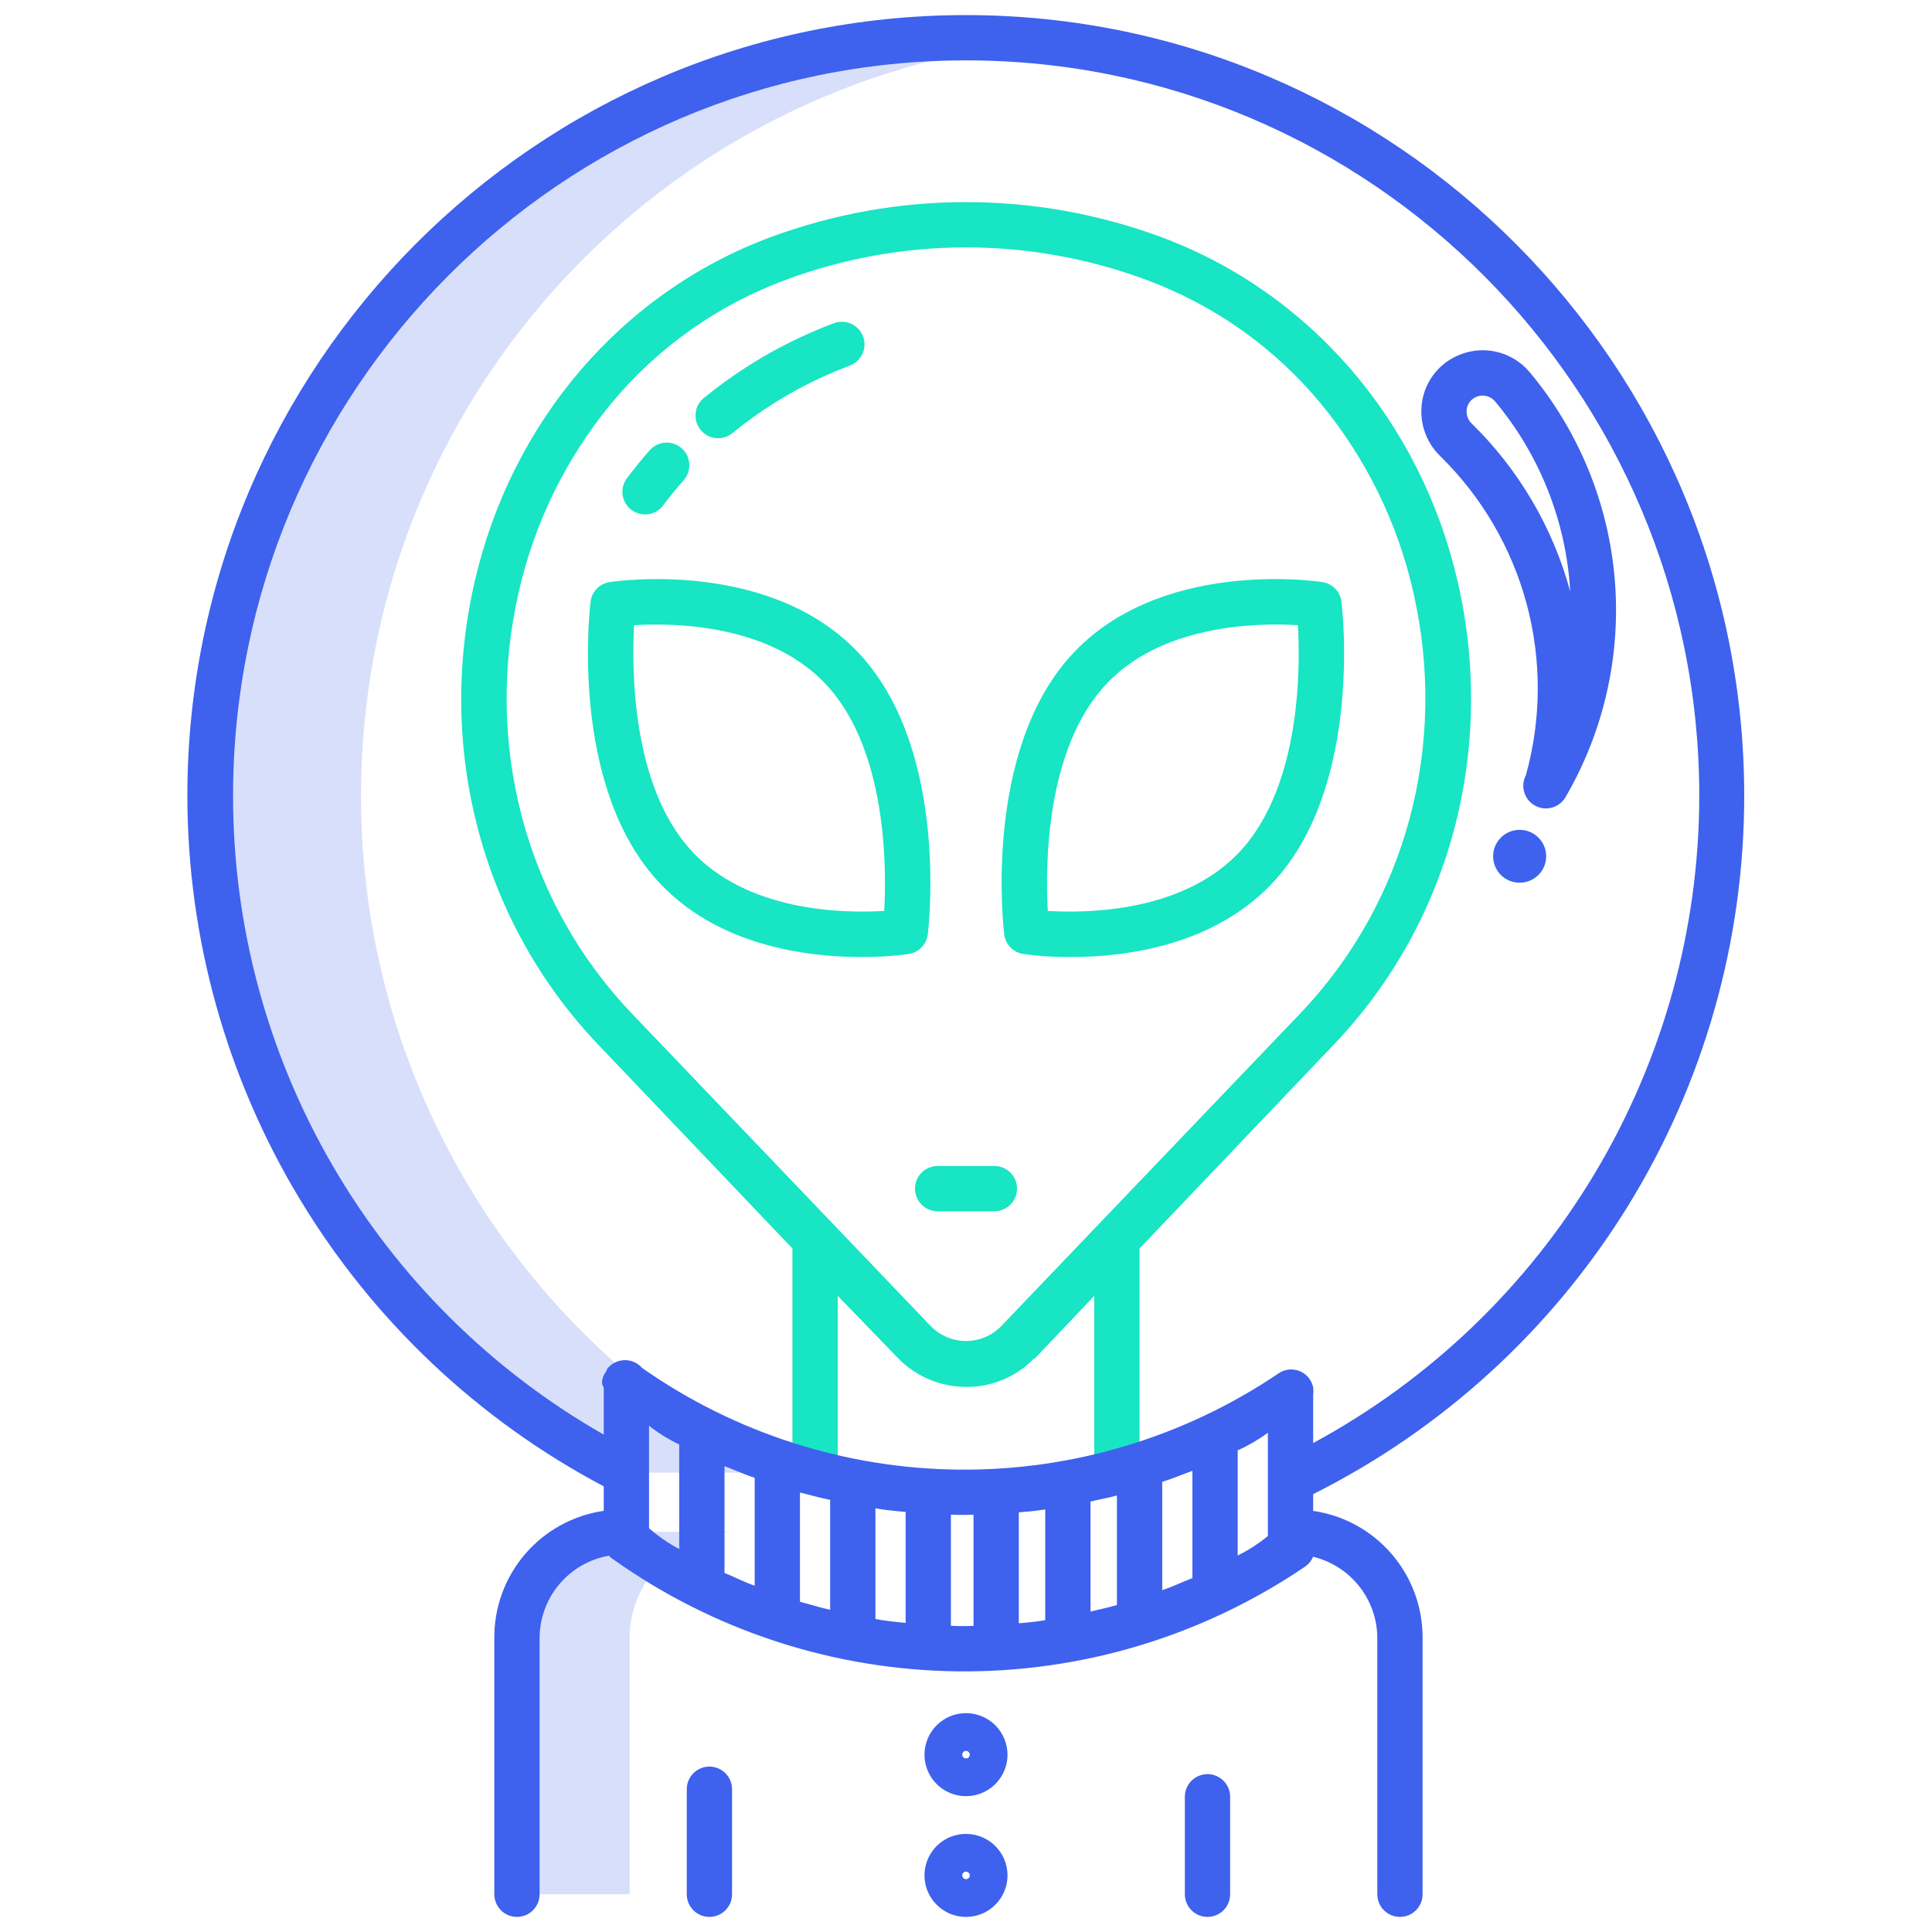
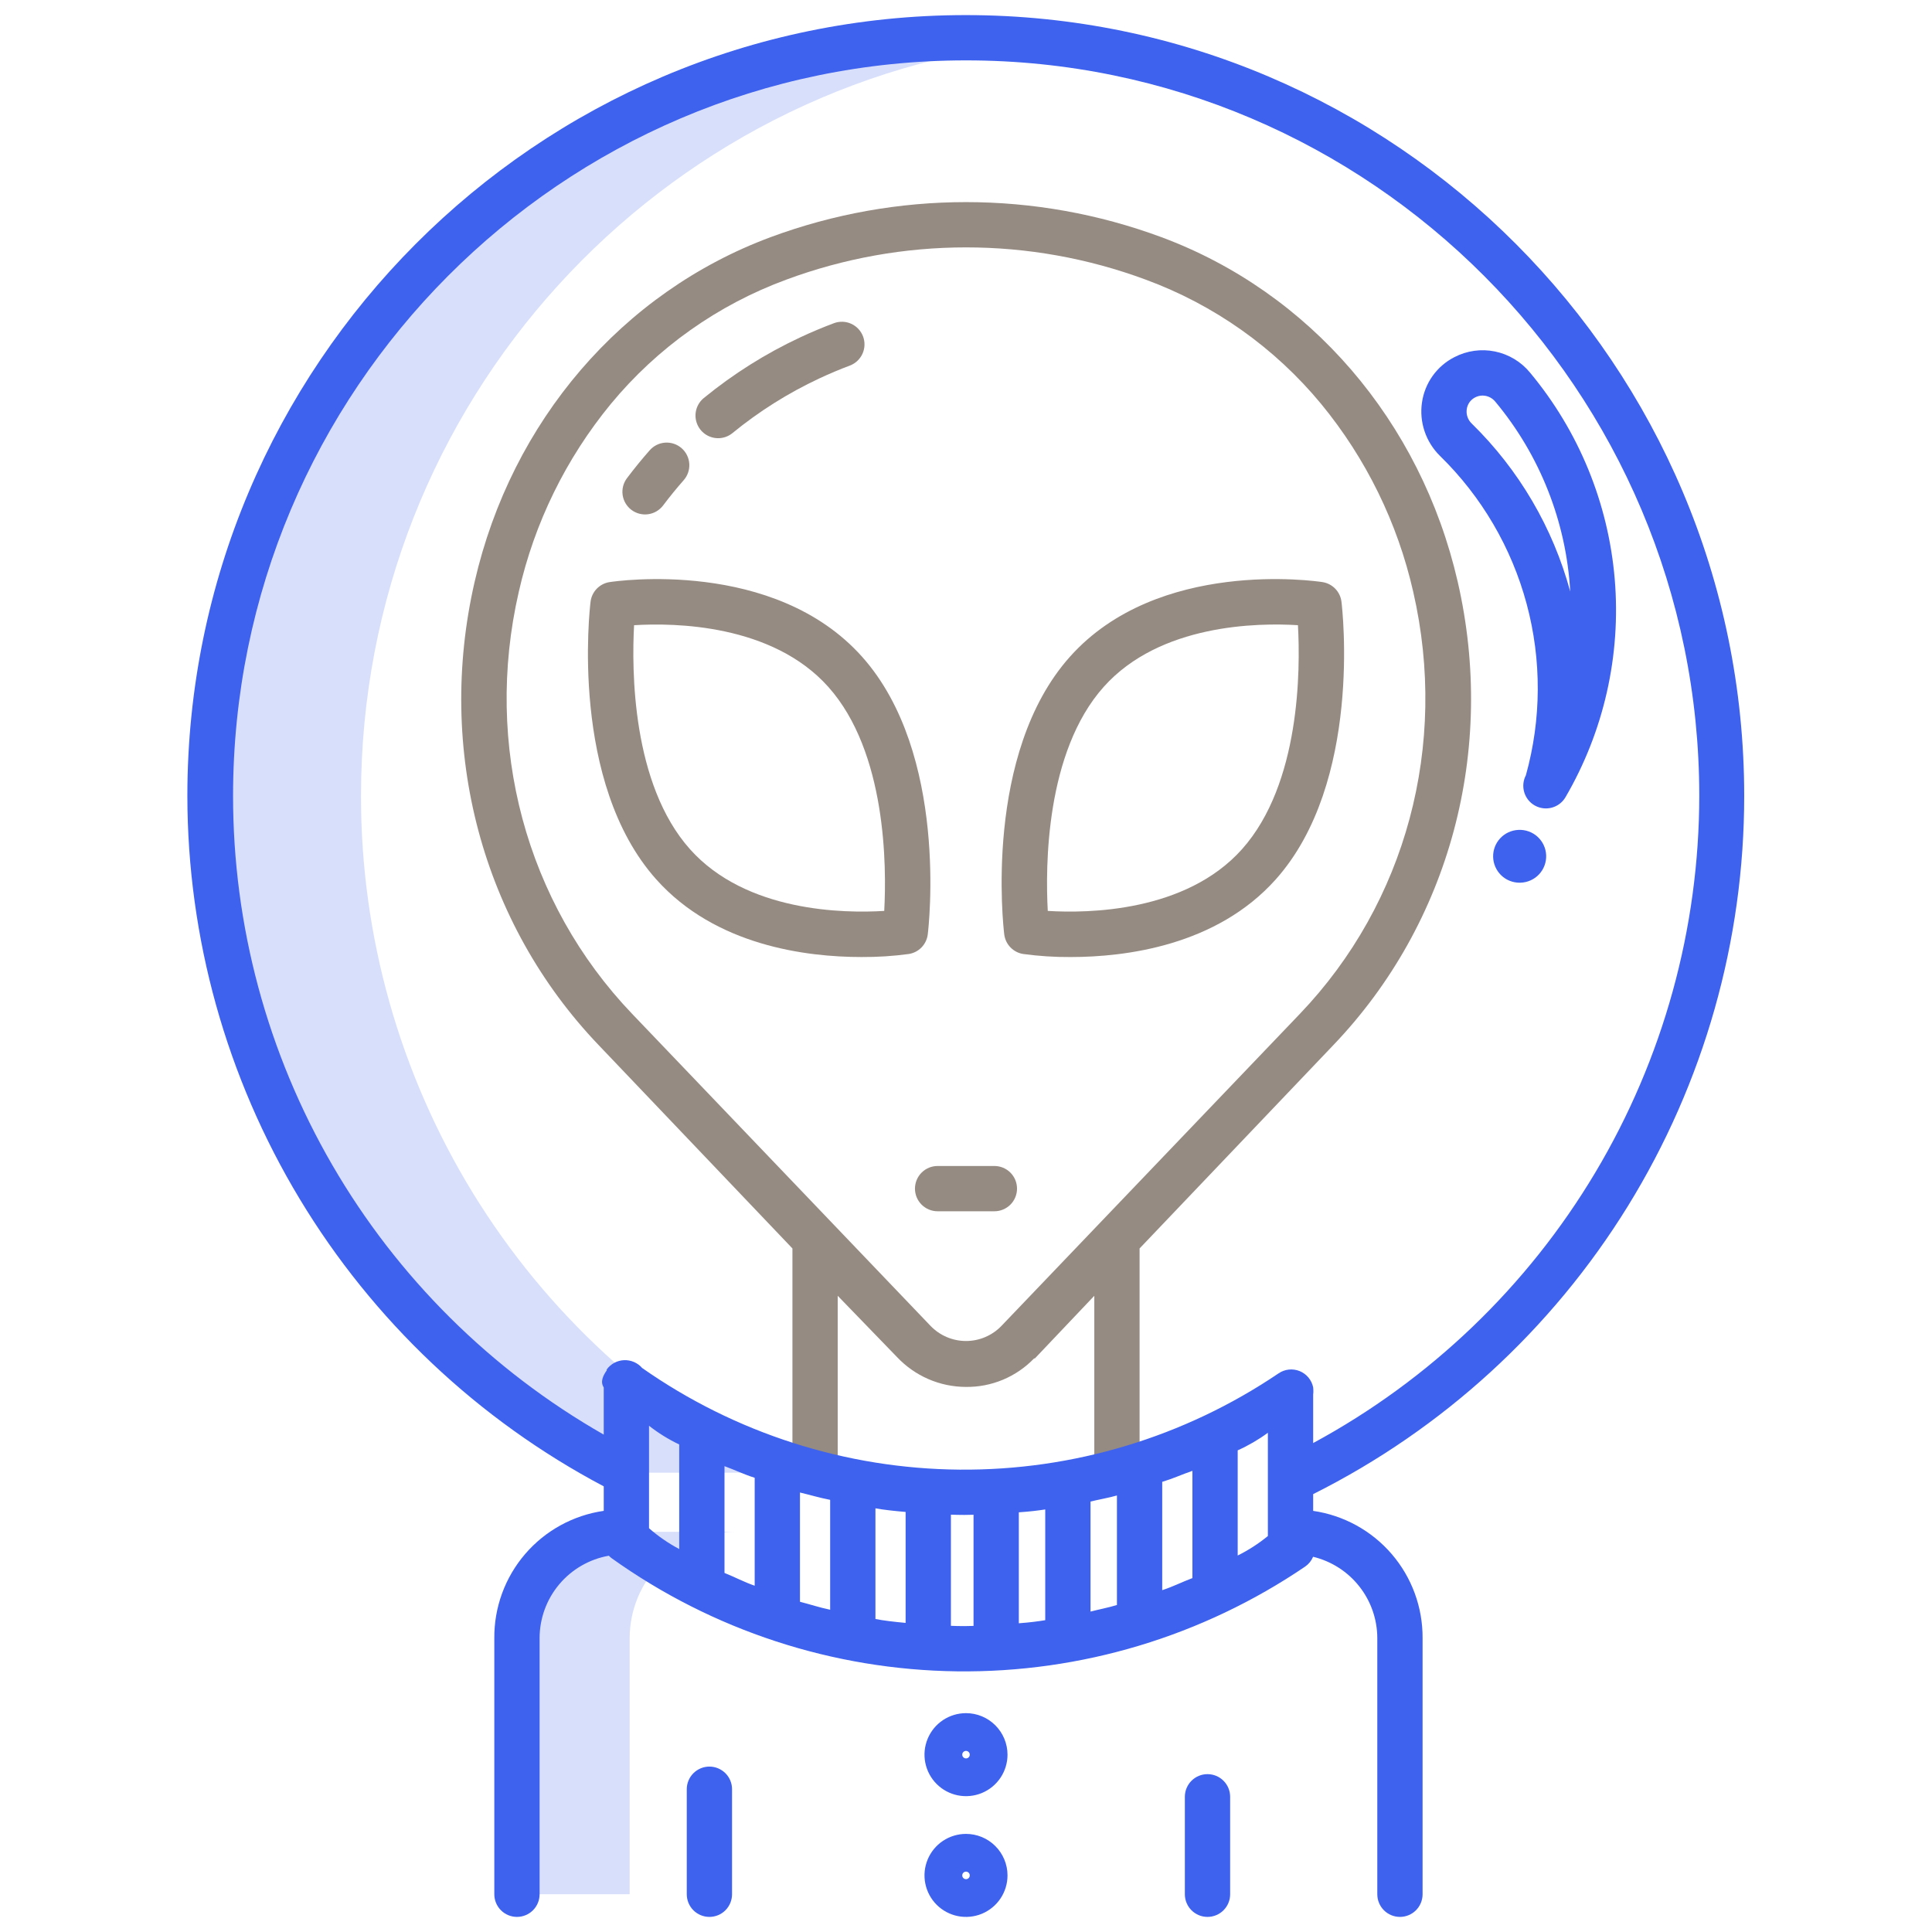
<svg xmlns="http://www.w3.org/2000/svg" viewBox="0 0 144 144" fill="none">
-   <path d="M26.907 59.321C26.907 30.015 49.149 5.923 77.625 3.092C75.775 2.908 73.9 2.815 72 2.812C40.883 2.812 15.657 28.111 15.657 59.321C15.648 69.766 18.533 80.01 23.993 88.915C29.453 97.819 37.273 105.037 46.586 109.766H57.836C48.523 105.037 40.703 97.819 35.243 88.915C29.783 80.01 26.898 69.766 26.907 59.321V59.321Z" fill="#3E61EE" fill-opacity="0.2" />
+   <path d="M26.907 59.321C26.907 30.015 49.149 5.923 77.625 3.092C75.775 2.908 73.9 2.815 72 2.812C40.883 2.812 15.657 28.111 15.657 59.321C15.648 69.766 18.533 80.01 23.993 88.915C29.453 97.819 37.273 105.037 46.586 109.766H57.836C48.523 105.037 40.703 97.819 35.243 88.915C29.783 80.01 26.898 69.766 26.907 59.321Z" fill="#3E61EE" fill-opacity="0.2" />
  <path d="M46.428 114.173C45.386 114.173 44.354 114.379 43.391 114.778C42.429 115.177 41.554 115.761 40.817 116.498C40.08 117.235 39.496 118.11 39.097 119.073C38.699 120.036 38.494 121.068 38.494 122.11V141.187H46.932V122.11C46.931 121.068 47.136 120.036 47.535 119.073C47.934 118.11 48.518 117.235 49.255 116.498C49.991 115.761 50.866 115.177 51.829 114.778C52.792 114.379 53.824 114.173 54.866 114.173H46.428Z" fill="#3E61EE" fill-opacity="0.2" />
-   <path d="M51.188 133.359V141.187C51.188 141.635 51.365 142.064 51.682 142.381C51.998 142.697 52.427 142.875 52.875 142.875C53.323 142.875 53.752 142.697 54.068 142.381C54.385 142.064 54.562 141.635 54.562 141.187V133.359C54.562 133.137 54.519 132.918 54.434 132.713C54.349 132.508 54.225 132.322 54.068 132.166C53.911 132.009 53.725 131.885 53.521 131.8C53.316 131.715 53.097 131.671 52.875 131.671C52.653 131.671 52.434 131.715 52.229 131.8C52.025 131.885 51.839 132.009 51.682 132.166C51.525 132.322 51.401 132.508 51.316 132.713C51.231 132.918 51.188 133.137 51.188 133.359V133.359Z" fill="#3E61EE" />
-   <path d="M91.688 141.187V133.921C91.688 133.474 91.51 133.045 91.193 132.728C90.877 132.412 90.448 132.234 90 132.234C89.552 132.234 89.123 132.412 88.807 132.728C88.49 133.045 88.312 133.474 88.312 133.921V141.187C88.312 141.635 88.49 142.064 88.807 142.381C89.123 142.697 89.552 142.875 90 142.875C90.448 142.875 90.877 142.697 91.193 142.381C91.51 142.064 91.688 141.635 91.688 141.187V141.187Z" fill="#3E61EE" />
-   <path d="M72 127.688C71.388 127.688 70.79 127.869 70.281 128.209C69.772 128.549 69.376 129.032 69.142 129.597C68.908 130.163 68.846 130.785 68.966 131.385C69.085 131.985 69.38 132.536 69.812 132.969C70.245 133.402 70.796 133.696 71.396 133.816C71.997 133.935 72.619 133.874 73.184 133.64C73.749 133.405 74.232 133.009 74.572 132.5C74.912 131.991 75.094 131.393 75.094 130.781C75.093 129.961 74.766 129.175 74.186 128.595C73.607 128.015 72.82 127.688 72 127.688V127.688ZM72 131.063C71.944 131.063 71.89 131.046 71.844 131.015C71.797 130.984 71.761 130.94 71.74 130.889C71.719 130.837 71.713 130.781 71.724 130.726C71.735 130.672 71.762 130.622 71.801 130.582C71.841 130.543 71.891 130.516 71.945 130.505C72 130.495 72.056 130.5 72.108 130.521C72.159 130.543 72.203 130.579 72.234 130.625C72.265 130.671 72.281 130.726 72.281 130.781C72.281 130.856 72.252 130.927 72.199 130.98C72.146 131.033 72.075 131.063 72 131.063Z" fill="#3E61EE" />
-   <path d="M72 136.688C71.388 136.688 70.79 136.869 70.281 137.209C69.772 137.549 69.376 138.032 69.142 138.597C68.908 139.163 68.846 139.785 68.966 140.385C69.085 140.985 69.38 141.536 69.812 141.969C70.245 142.402 70.796 142.696 71.396 142.816C71.997 142.935 72.619 142.874 73.184 142.64C73.749 142.405 74.232 142.009 74.572 141.5C74.912 140.991 75.094 140.393 75.094 139.781C75.093 138.961 74.766 138.175 74.186 137.595C73.607 137.015 72.82 136.688 72 136.688V136.688ZM72 140.063C71.944 140.063 71.89 140.046 71.844 140.015C71.797 139.984 71.761 139.94 71.74 139.889C71.719 139.837 71.713 139.781 71.724 139.726C71.735 139.672 71.762 139.622 71.801 139.582C71.841 139.543 71.891 139.516 71.945 139.505C72 139.495 72.056 139.5 72.108 139.521C72.159 139.543 72.203 139.579 72.234 139.625C72.265 139.671 72.281 139.726 72.281 139.781C72.281 139.856 72.252 139.927 72.199 139.98C72.146 140.033 72.075 140.063 72 140.063Z" fill="#3E61EE" />
-   <path d="M113.731 57.782C113.526 58.172 113.482 58.626 113.607 59.048C113.732 59.47 114.017 59.827 114.401 60.041C114.786 60.256 115.239 60.312 115.664 60.197C116.089 60.083 116.452 59.807 116.677 59.428C119.542 54.52 120.826 48.847 120.354 43.183C119.882 37.519 117.677 32.137 114.038 27.771C113.373 26.962 112.451 26.407 111.426 26.197C110.401 25.987 109.335 26.136 108.406 26.618C107.762 26.945 107.206 27.423 106.785 28.01C106.364 28.598 106.091 29.277 105.987 29.993C105.88 30.716 105.946 31.455 106.18 32.148C106.413 32.841 106.807 33.469 107.33 33.981C110.43 37.011 112.66 40.819 113.786 45.006C114.912 49.193 114.893 53.605 113.731 57.782V57.782ZM109.324 30.493C109.351 30.306 109.422 30.13 109.531 29.977C109.641 29.824 109.786 29.701 109.954 29.616C110.123 29.529 110.31 29.483 110.501 29.483C110.682 29.484 110.86 29.525 111.024 29.602C111.187 29.68 111.332 29.793 111.447 29.933C114.781 33.931 116.741 38.897 117.037 44.095C115.75 39.338 113.214 35.012 109.691 31.567C109.548 31.43 109.441 31.261 109.377 31.074C109.313 30.887 109.295 30.688 109.324 30.493V30.493Z" fill="#3E61EE" />
-   <path d="M113.17 61.856C112.656 61.879 112.172 62.102 111.821 62.477C111.469 62.852 111.279 63.35 111.289 63.864C111.3 64.378 111.512 64.867 111.878 65.228C112.245 65.588 112.738 65.79 113.252 65.792C113.28 65.792 113.306 65.792 113.333 65.79C113.594 65.782 113.85 65.723 114.087 65.615C114.324 65.508 114.538 65.354 114.715 65.164C114.893 64.973 115.031 64.749 115.121 64.505C115.211 64.261 115.252 64.001 115.241 63.741C115.231 63.48 115.168 63.225 115.058 62.989C114.948 62.753 114.792 62.541 114.599 62.366C114.407 62.191 114.181 62.055 113.936 61.968C113.69 61.88 113.43 61.843 113.17 61.856V61.856Z" fill="#3E61EE" />
-   <path d="M108.649 43.357C105.897 31.387 97.624 21.787 86.565 17.677C77.168 14.193 66.832 14.193 57.435 17.677C46.375 21.787 38.13 31.387 35.378 43.357C32.497 55.886 35.92 68.798 44.621 77.897L59.063 93.052V109.687H62.438V96.581L66.861 101.151C67.519 101.848 68.311 102.405 69.19 102.787C70.069 103.169 71.016 103.368 71.974 103.373C72.924 103.387 73.867 103.206 74.744 102.841C75.621 102.475 76.414 101.934 77.074 101.25H77.133L81.563 96.581V109.687H84.938V93.052L99.379 77.897C108.08 68.798 111.529 55.886 108.649 43.357V43.357ZM96.887 75.564L74.647 98.819C74.305 99.176 73.895 99.461 73.44 99.655C72.985 99.85 72.495 99.95 72 99.95C71.505 99.95 71.016 99.85 70.561 99.655C70.106 99.461 69.695 99.176 69.353 98.819L47.113 75.564C39.199 67.289 36.042 55.532 38.667 44.113C39.832 38.974 42.182 34.178 45.529 30.107C48.993 25.915 53.507 22.717 58.611 20.841C67.25 17.638 76.751 17.638 85.39 20.841C90.494 22.717 95.008 25.915 98.471 30.108C101.819 34.178 104.169 38.975 105.334 44.114C107.958 55.532 104.801 67.289 96.887 75.564V75.564Z" fill="#17E5C3" />
-   <path d="M98.565 43.385C98.067 43.309 86.306 41.605 79.749 48.946C73.29 56.177 74.784 69.097 74.85 69.644C74.895 70.009 75.058 70.35 75.315 70.614C75.571 70.878 75.907 71.051 76.27 71.106C77.438 71.264 78.615 71.34 79.794 71.332C83.9 71.332 90.672 70.488 95.087 65.546C101.546 58.316 100.052 45.395 99.985 44.849C99.941 44.483 99.778 44.142 99.521 43.878C99.265 43.614 98.929 43.441 98.565 43.385V43.385ZM92.569 63.298C88.375 67.992 81.069 68.079 78.095 67.894C77.915 64.605 77.919 56.06 82.265 51.194C86.459 46.499 93.766 46.413 96.741 46.598C96.925 49.884 96.928 58.418 92.569 63.298V63.298Z" fill="#17E5C3" />
-   <path d="M69.15 69.645C69.217 69.098 70.711 56.177 64.252 48.947C57.694 41.606 45.933 43.309 45.436 43.386C45.073 43.441 44.737 43.614 44.481 43.878C44.224 44.142 44.061 44.483 44.017 44.848C43.95 45.395 42.456 58.316 48.915 65.546C53.331 70.488 60.101 71.331 64.208 71.331C65.386 71.339 66.564 71.264 67.732 71.106C68.095 71.05 68.43 70.877 68.686 70.614C68.942 70.35 69.105 70.01 69.15 69.645V69.645ZM65.905 67.894C62.929 68.079 55.624 67.992 51.431 63.298C47.085 58.433 47.081 49.887 47.261 46.599C50.237 46.415 57.542 46.502 61.735 51.195C66.082 56.061 66.085 64.607 65.905 67.894V67.894Z" fill="#17E5C3" />
-   <path d="M74.116 86.906H69.884C69.436 86.906 69.007 87.084 68.691 87.4C68.374 87.717 68.196 88.146 68.196 88.594C68.196 89.041 68.374 89.471 68.691 89.787C69.007 90.103 69.436 90.281 69.884 90.281H74.116C74.564 90.281 74.993 90.103 75.309 89.787C75.626 89.471 75.803 89.041 75.803 88.594C75.803 88.146 75.626 87.717 75.309 87.4C74.993 87.084 74.564 86.906 74.116 86.906Z" fill="#17E5C3" />
-   <path d="M53.526 32.661C53.916 32.661 54.294 32.526 54.595 32.279C56.575 30.658 58.749 29.29 61.067 28.206C61.81 27.858 62.58 27.534 63.355 27.243C63.77 27.083 64.105 26.765 64.287 26.359C64.469 25.953 64.483 25.491 64.327 25.075C64.17 24.659 63.856 24.321 63.451 24.135C63.047 23.949 62.586 23.931 62.168 24.084C61.31 24.405 60.459 24.764 59.636 25.149C57.065 26.352 54.653 27.869 52.456 29.668C52.187 29.888 51.992 30.187 51.899 30.522C51.806 30.858 51.819 31.213 51.937 31.541C52.054 31.869 52.269 32.153 52.554 32.353C52.839 32.553 53.178 32.661 53.527 32.661H53.526Z" fill="#17E5C3" />
-   <path d="M47.063 38.004C47.421 38.273 47.87 38.389 48.313 38.327C48.756 38.265 49.156 38.029 49.426 37.672C49.909 37.03 50.421 36.401 50.949 35.801C51.097 35.635 51.212 35.441 51.285 35.231C51.358 35.02 51.389 34.797 51.376 34.575C51.363 34.352 51.306 34.135 51.208 33.934C51.11 33.734 50.974 33.555 50.806 33.408C50.639 33.261 50.444 33.148 50.233 33.077C50.022 33.005 49.798 32.977 49.576 32.992C49.353 33.007 49.136 33.066 48.937 33.166C48.738 33.266 48.56 33.404 48.414 33.573C47.831 34.236 47.264 34.932 46.73 35.641C46.461 35.998 46.345 36.448 46.407 36.892C46.47 37.335 46.706 37.735 47.063 38.004V38.004Z" fill="#17E5C3" />
-   <path d="M45 110.784V112.61C42.721 112.939 40.639 114.083 39.139 115.83C37.639 117.576 36.824 119.808 36.843 122.11V141.188C36.843 141.635 37.021 142.064 37.338 142.381C37.654 142.697 38.083 142.875 38.531 142.875C38.978 142.875 39.408 142.697 39.724 142.381C40.041 142.064 40.218 141.635 40.218 141.188V122.109C40.217 120.639 40.733 119.216 41.678 118.09C42.622 116.964 43.934 116.208 45.381 115.954C45.443 116.021 45.511 116.082 45.584 116.137C53.102 121.516 62.09 124.46 71.334 124.572C80.579 124.684 89.635 121.957 97.281 116.761C97.543 116.58 97.748 116.328 97.87 116.033C99.234 116.362 100.447 117.14 101.315 118.242C102.184 119.344 102.656 120.706 102.656 122.109V141.188C102.656 141.635 102.834 142.064 103.15 142.381C103.467 142.697 103.896 142.875 104.343 142.875C104.791 142.875 105.22 142.697 105.537 142.381C105.853 142.064 106.031 141.635 106.031 141.188V122.109C106.048 119.808 105.231 117.578 103.732 115.833C102.233 114.087 100.152 112.943 97.875 112.612V111.363C107.533 106.525 115.653 99.094 121.328 89.903C127.002 80.712 130.006 70.123 130.003 59.321C130.003 27.232 103.984 1.125 71.987 1.125C39.989 1.125 13.965 27.232 13.965 59.321C13.974 69.909 16.869 80.294 22.337 89.362C27.804 98.429 35.639 105.835 45 110.784V110.784ZM67.5 112.693V120.961C66.656 120.884 65.812 120.785 65.25 120.67V112.421C65.812 112.528 66.656 112.62 67.5 112.692V112.693ZM61.875 119.981C61.031 119.801 60.468 119.605 59.625 119.386V111.243C60.468 111.445 61.031 111.624 61.875 111.79V119.981ZM56.25 118.191C55.406 117.895 54.843 117.577 54 117.238V109.279C54.843 109.588 55.406 109.876 56.25 110.146V118.191ZM50.625 115.456C49.818 115.028 49.063 114.508 48.375 113.907V106.268C49.071 106.814 49.826 107.282 50.625 107.662V115.456ZM70.875 121.179V112.895C71.156 112.904 71.504 112.914 71.878 112.914C72.144 112.914 72.281 112.906 72.562 112.901V121.186C72.281 121.191 72.144 121.2 71.878 121.2C71.504 121.2 71.156 121.191 70.875 121.179V121.179ZM88.875 109.627V117.622C88.031 117.941 87.468 118.245 86.625 118.522V110.448C87.468 110.194 88.031 109.919 88.875 109.628V109.627ZM83.25 119.627C82.687 119.806 81.843 119.97 81.281 120.118V111.915C81.843 111.778 82.687 111.628 83.25 111.464V119.627ZM77.906 120.759C77.343 120.851 76.781 120.926 75.937 120.989V112.719C76.781 112.661 77.343 112.591 77.906 112.505V120.759ZM94.5 114.487C93.807 115.054 93.052 115.542 92.25 115.94V108.1C93.044 107.745 93.799 107.305 94.5 106.789V114.487ZM72 4.5C102.136 4.5 126.654 29.093 126.654 59.321C126.645 69.207 123.967 78.908 118.901 87.399C113.836 95.889 106.571 102.854 97.875 107.557V103.938C97.892 103.821 97.896 103.701 97.888 103.582L97.875 103.402C97.819 103.133 97.698 102.882 97.522 102.671C97.346 102.46 97.12 102.295 96.865 102.192C96.61 102.089 96.334 102.051 96.06 102.08C95.787 102.11 95.525 102.207 95.298 102.362C88.281 107.107 79.989 109.61 71.518 109.538C63.047 109.467 54.798 106.825 47.862 101.962C47.695 101.768 47.486 101.616 47.251 101.515C47.016 101.414 46.762 101.367 46.506 101.379C46.251 101.391 46.002 101.461 45.777 101.583C45.553 101.706 45.359 101.877 45.211 102.086L45.233 102.126C44.957 102.514 44.718 102.979 45 103.413V106.928C36.604 102.136 29.626 95.207 24.774 86.846C19.921 78.484 17.367 68.988 17.371 59.321C17.371 29.093 41.863 4.5 72 4.5V4.5Z" fill="#3E61EE" />
+   <path d="M51.188 133.359V141.187C51.188 141.635 51.365 142.064 51.682 142.381C51.998 142.697 52.427 142.875 52.875 142.875C53.323 142.875 53.752 142.697 54.068 142.381C54.385 142.064 54.562 141.635 54.562 141.187V133.359C54.562 133.137 54.519 132.918 54.434 132.713C54.349 132.508 54.225 132.322 54.068 132.166C53.911 132.009 53.725 131.885 53.521 131.8C53.316 131.715 53.097 131.671 52.875 131.671C52.653 131.671 52.434 131.715 52.229 131.8C52.025 131.885 51.839 132.009 51.682 132.166C51.525 132.322 51.401 132.508 51.316 132.713C51.231 132.918 51.188 133.137 51.188 133.359Z" fill="#3E61EE" />
+   <path d="M91.688 141.187V133.921C91.688 133.474 91.51 133.045 91.193 132.728C90.877 132.412 90.448 132.234 90 132.234C89.552 132.234 89.123 132.412 88.807 132.728C88.49 133.045 88.312 133.474 88.312 133.921V141.187C88.312 141.635 88.49 142.064 88.807 142.381C89.123 142.697 89.552 142.875 90 142.875C90.448 142.875 90.877 142.697 91.193 142.381C91.51 142.064 91.688 141.635 91.688 141.187Z" fill="#3E61EE" />
+   <path d="M72 127.688C71.388 127.688 70.79 127.869 70.281 128.209C69.772 128.549 69.376 129.032 69.142 129.597C68.908 130.163 68.846 130.785 68.966 131.385C69.085 131.985 69.38 132.536 69.812 132.969C70.245 133.402 70.796 133.696 71.396 133.816C71.997 133.935 72.619 133.874 73.184 133.64C73.749 133.405 74.232 133.009 74.572 132.5C74.912 131.991 75.094 131.393 75.094 130.781C75.093 129.961 74.766 129.175 74.186 128.595C73.607 128.015 72.82 127.688 72 127.688ZM72 131.063C71.944 131.063 71.89 131.046 71.844 131.015C71.797 130.984 71.761 130.94 71.74 130.889C71.719 130.837 71.713 130.781 71.724 130.726C71.735 130.672 71.762 130.622 71.801 130.582C71.841 130.543 71.891 130.516 71.945 130.505C72 130.495 72.056 130.5 72.108 130.521C72.159 130.543 72.203 130.579 72.234 130.625C72.265 130.671 72.281 130.726 72.281 130.781C72.281 130.856 72.252 130.927 72.199 130.98C72.146 131.033 72.075 131.063 72 131.063Z" fill="#3E61EE" />
+   <path d="M72 136.688C71.388 136.688 70.79 136.869 70.281 137.209C69.772 137.549 69.376 138.032 69.142 138.597C68.908 139.163 68.846 139.785 68.966 140.385C69.085 140.985 69.38 141.536 69.812 141.969C70.245 142.402 70.796 142.696 71.396 142.816C71.997 142.935 72.619 142.874 73.184 142.64C73.749 142.405 74.232 142.009 74.572 141.5C74.912 140.991 75.094 140.393 75.094 139.781C75.093 138.961 74.766 138.175 74.186 137.595C73.607 137.015 72.82 136.688 72 136.688ZM72 140.063C71.944 140.063 71.89 140.046 71.844 140.015C71.797 139.984 71.761 139.94 71.74 139.889C71.719 139.837 71.713 139.781 71.724 139.726C71.735 139.672 71.762 139.622 71.801 139.582C71.841 139.543 71.891 139.516 71.945 139.505C72 139.495 72.056 139.5 72.108 139.521C72.159 139.543 72.203 139.579 72.234 139.625C72.265 139.671 72.281 139.726 72.281 139.781C72.281 139.856 72.252 139.927 72.199 139.98C72.146 140.033 72.075 140.063 72 140.063Z" fill="#3E61EE" />
+   <path d="M113.731 57.782C113.526 58.172 113.482 58.626 113.607 59.048C113.732 59.47 114.017 59.827 114.401 60.041C114.786 60.256 115.239 60.312 115.664 60.197C116.089 60.083 116.452 59.807 116.677 59.428C119.542 54.52 120.826 48.847 120.354 43.183C119.882 37.519 117.677 32.137 114.038 27.771C113.373 26.962 112.451 26.407 111.426 26.197C110.401 25.987 109.335 26.136 108.406 26.618C107.762 26.945 107.206 27.423 106.785 28.01C106.364 28.598 106.091 29.277 105.987 29.993C105.88 30.716 105.946 31.455 106.18 32.148C106.413 32.841 106.807 33.469 107.33 33.981C110.43 37.011 112.66 40.819 113.786 45.006C114.912 49.193 114.893 53.605 113.731 57.782ZM109.324 30.493C109.351 30.306 109.422 30.13 109.531 29.977C109.641 29.824 109.786 29.701 109.954 29.616C110.123 29.529 110.31 29.483 110.501 29.483C110.682 29.484 110.86 29.525 111.024 29.602C111.187 29.68 111.332 29.793 111.447 29.933C114.781 33.931 116.741 38.897 117.037 44.095C115.75 39.338 113.214 35.012 109.691 31.567C109.548 31.43 109.441 31.261 109.377 31.074C109.313 30.887 109.295 30.688 109.324 30.493Z" fill="#3E61EE" />
+   <path d="M113.17 61.856C112.656 61.879 112.172 62.102 111.821 62.477C111.469 62.852 111.279 63.35 111.289 63.864C111.3 64.378 111.512 64.867 111.878 65.228C112.245 65.588 112.738 65.79 113.252 65.792C113.28 65.792 113.306 65.792 113.333 65.79C113.594 65.782 113.85 65.723 114.087 65.615C114.324 65.508 114.538 65.354 114.715 65.164C114.893 64.973 115.031 64.749 115.121 64.505C115.211 64.261 115.252 64.001 115.241 63.741C115.231 63.48 115.168 63.225 115.058 62.989C114.948 62.753 114.792 62.541 114.599 62.366C114.407 62.191 114.181 62.055 113.936 61.968C113.69 61.88 113.43 61.843 113.17 61.856Z" fill="#3E61EE" />
+   <path d="M108.649 43.357C105.897 31.387 97.624 21.787 86.565 17.677C77.168 14.193 66.832 14.193 57.435 17.677C46.375 21.787 38.13 31.387 35.378 43.357C32.497 55.886 35.92 68.798 44.621 77.897L59.063 93.052V109.687H62.438V96.581L66.861 101.151C67.519 101.848 68.311 102.405 69.19 102.787C70.069 103.169 71.016 103.368 71.974 103.373C72.924 103.387 73.867 103.206 74.744 102.841C75.621 102.475 76.414 101.934 77.074 101.25H77.133L81.563 96.581V109.687H84.938V93.052L99.379 77.897C108.08 68.798 111.529 55.886 108.649 43.357ZM96.887 75.564L74.647 98.819C74.305 99.176 73.895 99.461 73.44 99.655C72.985 99.85 72.495 99.95 72 99.95C71.505 99.95 71.016 99.85 70.561 99.655C70.106 99.461 69.695 99.176 69.353 98.819L47.113 75.564C39.199 67.289 36.042 55.532 38.667 44.113C39.832 38.974 42.182 34.178 45.529 30.107C48.993 25.915 53.507 22.717 58.611 20.841C67.25 17.638 76.751 17.638 85.39 20.841C90.494 22.717 95.008 25.915 98.471 30.108C101.819 34.178 104.169 38.975 105.334 44.114C107.958 55.532 104.801 67.289 96.887 75.564Z" fill="#968B82" />
+   <path d="M98.565 43.385C98.067 43.309 86.306 41.605 79.749 48.946C73.29 56.177 74.784 69.097 74.85 69.644C74.895 70.009 75.058 70.35 75.315 70.614C75.571 70.878 75.907 71.051 76.27 71.106C77.438 71.264 78.615 71.34 79.794 71.332C83.9 71.332 90.672 70.488 95.087 65.546C101.546 58.316 100.052 45.395 99.985 44.849C99.941 44.483 99.778 44.142 99.521 43.878C99.265 43.614 98.929 43.441 98.565 43.385ZM92.569 63.298C88.375 67.992 81.069 68.079 78.095 67.894C77.915 64.605 77.919 56.06 82.265 51.194C86.459 46.499 93.766 46.413 96.741 46.598C96.925 49.884 96.928 58.418 92.569 63.298V63.298Z" fill="#968B82" />
+   <path d="M69.15 69.645C69.217 69.098 70.711 56.177 64.252 48.947C57.694 41.606 45.933 43.309 45.436 43.386C45.073 43.441 44.737 43.614 44.481 43.878C44.224 44.142 44.061 44.483 44.017 44.848C43.95 45.395 42.456 58.316 48.915 65.546C53.331 70.488 60.101 71.331 64.208 71.331C65.386 71.339 66.564 71.264 67.732 71.106C68.095 71.05 68.43 70.877 68.686 70.614C68.942 70.35 69.105 70.01 69.15 69.645ZM65.905 67.894C62.929 68.079 55.624 67.992 51.431 63.298C47.085 58.433 47.081 49.887 47.261 46.599C50.237 46.415 57.542 46.502 61.735 51.195C66.082 56.061 66.085 64.607 65.905 67.894V67.894Z" fill="#968B82" />
+   <path d="M74.116 86.906H69.884C69.436 86.906 69.007 87.084 68.691 87.4C68.374 87.717 68.196 88.146 68.196 88.594C68.196 89.041 68.374 89.471 68.691 89.787C69.007 90.103 69.436 90.281 69.884 90.281H74.116C74.564 90.281 74.993 90.103 75.309 89.787C75.626 89.471 75.803 89.041 75.803 88.594C75.803 88.146 75.626 87.717 75.309 87.4C74.993 87.084 74.564 86.906 74.116 86.906Z" fill="#968B82" />
+   <path d="M53.526 32.661C53.916 32.661 54.294 32.526 54.595 32.279C56.575 30.658 58.749 29.29 61.067 28.206C61.81 27.858 62.58 27.534 63.355 27.243C63.77 27.083 64.105 26.765 64.287 26.359C64.469 25.953 64.483 25.491 64.327 25.075C64.17 24.659 63.856 24.321 63.451 24.135C63.047 23.949 62.586 23.931 62.168 24.084C61.31 24.405 60.459 24.764 59.636 25.149C57.065 26.352 54.653 27.869 52.456 29.668C52.187 29.888 51.992 30.187 51.899 30.522C51.806 30.858 51.819 31.213 51.937 31.541C52.054 31.869 52.269 32.153 52.554 32.353C52.839 32.553 53.178 32.661 53.527 32.661H53.526Z" fill="#968B82" />
+   <path d="M47.063 38.004C47.421 38.273 47.87 38.389 48.313 38.327C48.756 38.265 49.156 38.029 49.426 37.672C49.909 37.03 50.421 36.401 50.949 35.801C51.097 35.635 51.212 35.441 51.285 35.231C51.358 35.02 51.389 34.797 51.376 34.575C51.363 34.352 51.306 34.135 51.208 33.934C51.11 33.734 50.974 33.555 50.806 33.408C50.639 33.261 50.444 33.148 50.233 33.077C50.022 33.005 49.798 32.977 49.576 32.992C49.353 33.007 49.136 33.066 48.937 33.166C48.738 33.266 48.56 33.404 48.414 33.573C47.831 34.236 47.264 34.932 46.73 35.641C46.461 35.998 46.345 36.448 46.407 36.892C46.47 37.335 46.706 37.735 47.063 38.004Z" fill="#968B82" />
+   <path d="M45 110.784V112.61C42.721 112.939 40.639 114.083 39.139 115.83C37.639 117.576 36.824 119.808 36.843 122.11V141.188C36.843 141.635 37.021 142.064 37.338 142.381C37.654 142.697 38.083 142.875 38.531 142.875C38.978 142.875 39.408 142.697 39.724 142.381C40.041 142.064 40.218 141.635 40.218 141.188V122.109C40.217 120.639 40.733 119.216 41.678 118.09C42.622 116.964 43.934 116.208 45.381 115.954C45.443 116.021 45.511 116.082 45.584 116.137C53.102 121.516 62.09 124.46 71.334 124.572C80.579 124.684 89.635 121.957 97.281 116.761C97.543 116.58 97.748 116.328 97.87 116.033C99.234 116.362 100.447 117.14 101.315 118.242C102.184 119.344 102.656 120.706 102.656 122.109V141.188C102.656 141.635 102.834 142.064 103.15 142.381C103.467 142.697 103.896 142.875 104.343 142.875C104.791 142.875 105.22 142.697 105.537 142.381C105.853 142.064 106.031 141.635 106.031 141.188V122.109C106.048 119.808 105.231 117.578 103.732 115.833C102.233 114.087 100.152 112.943 97.875 112.612V111.363C107.533 106.525 115.653 99.094 121.328 89.903C127.002 80.712 130.006 70.123 130.003 59.321C130.003 27.232 103.984 1.125 71.987 1.125C39.989 1.125 13.965 27.232 13.965 59.321C13.974 69.909 16.869 80.294 22.337 89.362C27.804 98.429 35.639 105.835 45 110.784ZM67.5 112.693V120.961C66.656 120.884 65.812 120.785 65.25 120.67V112.421C65.812 112.528 66.656 112.62 67.5 112.692V112.693ZM61.875 119.981C61.031 119.801 60.468 119.605 59.625 119.386V111.243C60.468 111.445 61.031 111.624 61.875 111.79V119.981ZM56.25 118.191C55.406 117.895 54.843 117.577 54 117.238V109.279C54.843 109.588 55.406 109.876 56.25 110.146V118.191ZM50.625 115.456C49.818 115.028 49.063 114.508 48.375 113.907V106.268C49.071 106.814 49.826 107.282 50.625 107.662V115.456ZM70.875 121.179V112.895C71.156 112.904 71.504 112.914 71.878 112.914C72.144 112.914 72.281 112.906 72.562 112.901V121.186C72.281 121.191 72.144 121.2 71.878 121.2C71.504 121.2 71.156 121.191 70.875 121.179V121.179ZM88.875 109.627V117.622C88.031 117.941 87.468 118.245 86.625 118.522V110.448C87.468 110.194 88.031 109.919 88.875 109.628V109.627ZM83.25 119.627C82.687 119.806 81.843 119.97 81.281 120.118V111.915C81.843 111.778 82.687 111.628 83.25 111.464V119.627ZM77.906 120.759C77.343 120.851 76.781 120.926 75.937 120.989V112.719C76.781 112.661 77.343 112.591 77.906 112.505V120.759ZM94.5 114.487C93.807 115.054 93.052 115.542 92.25 115.94V108.1C93.044 107.745 93.799 107.305 94.5 106.789V114.487ZM72 4.5C102.136 4.5 126.654 29.093 126.654 59.321C126.645 69.207 123.967 78.908 118.901 87.399C113.836 95.889 106.571 102.854 97.875 107.557V103.938C97.892 103.821 97.896 103.701 97.888 103.582L97.875 103.402C97.819 103.133 97.698 102.882 97.522 102.671C97.346 102.46 97.12 102.295 96.865 102.192C96.61 102.089 96.334 102.051 96.06 102.08C95.787 102.11 95.525 102.207 95.298 102.362C88.281 107.107 79.989 109.61 71.518 109.538C63.047 109.467 54.798 106.825 47.862 101.962C47.695 101.768 47.486 101.616 47.251 101.515C47.016 101.414 46.762 101.368 46.506 101.379C46.251 101.391 46.002 101.461 45.777 101.583C45.553 101.706 45.359 101.877 45.211 102.086L45.233 102.126C44.957 102.514 44.718 102.979 45 103.413V106.928C36.604 102.135 29.626 95.207 24.774 86.846C19.921 78.484 17.367 68.988 17.371 59.321C17.371 29.093 41.863 4.5 72 4.5Z" fill="#3E61EE" />
</svg>
